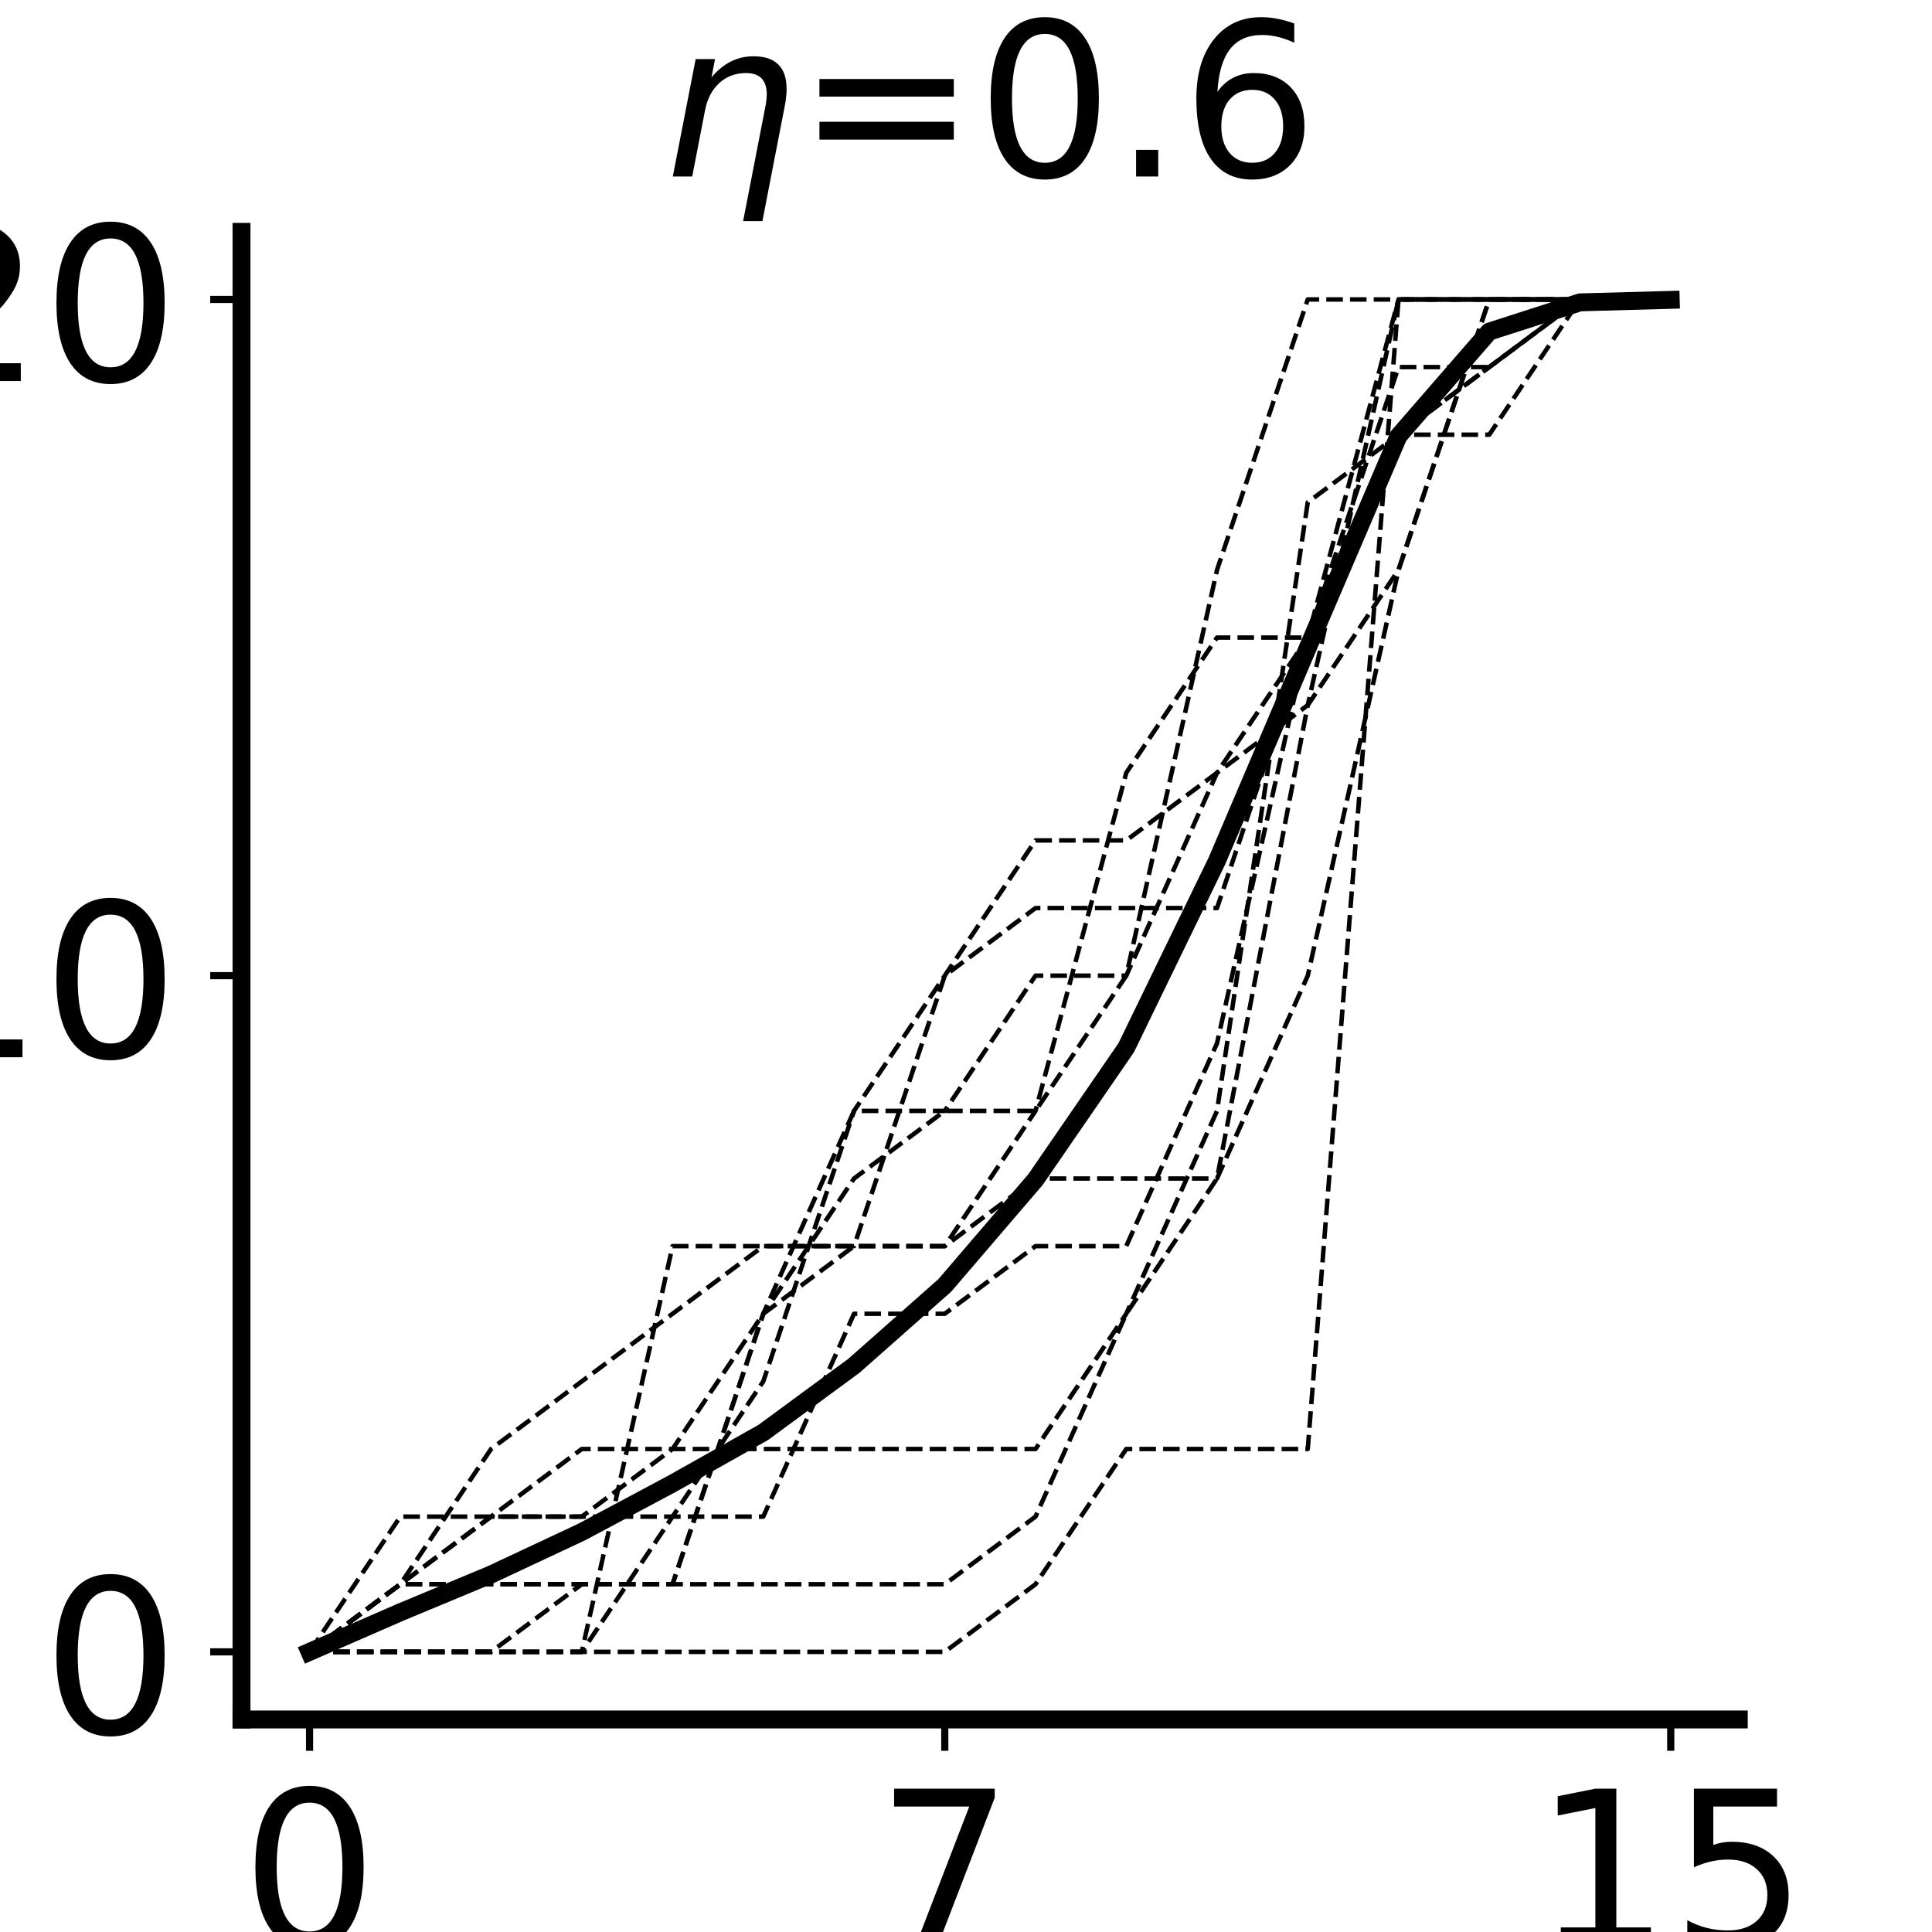
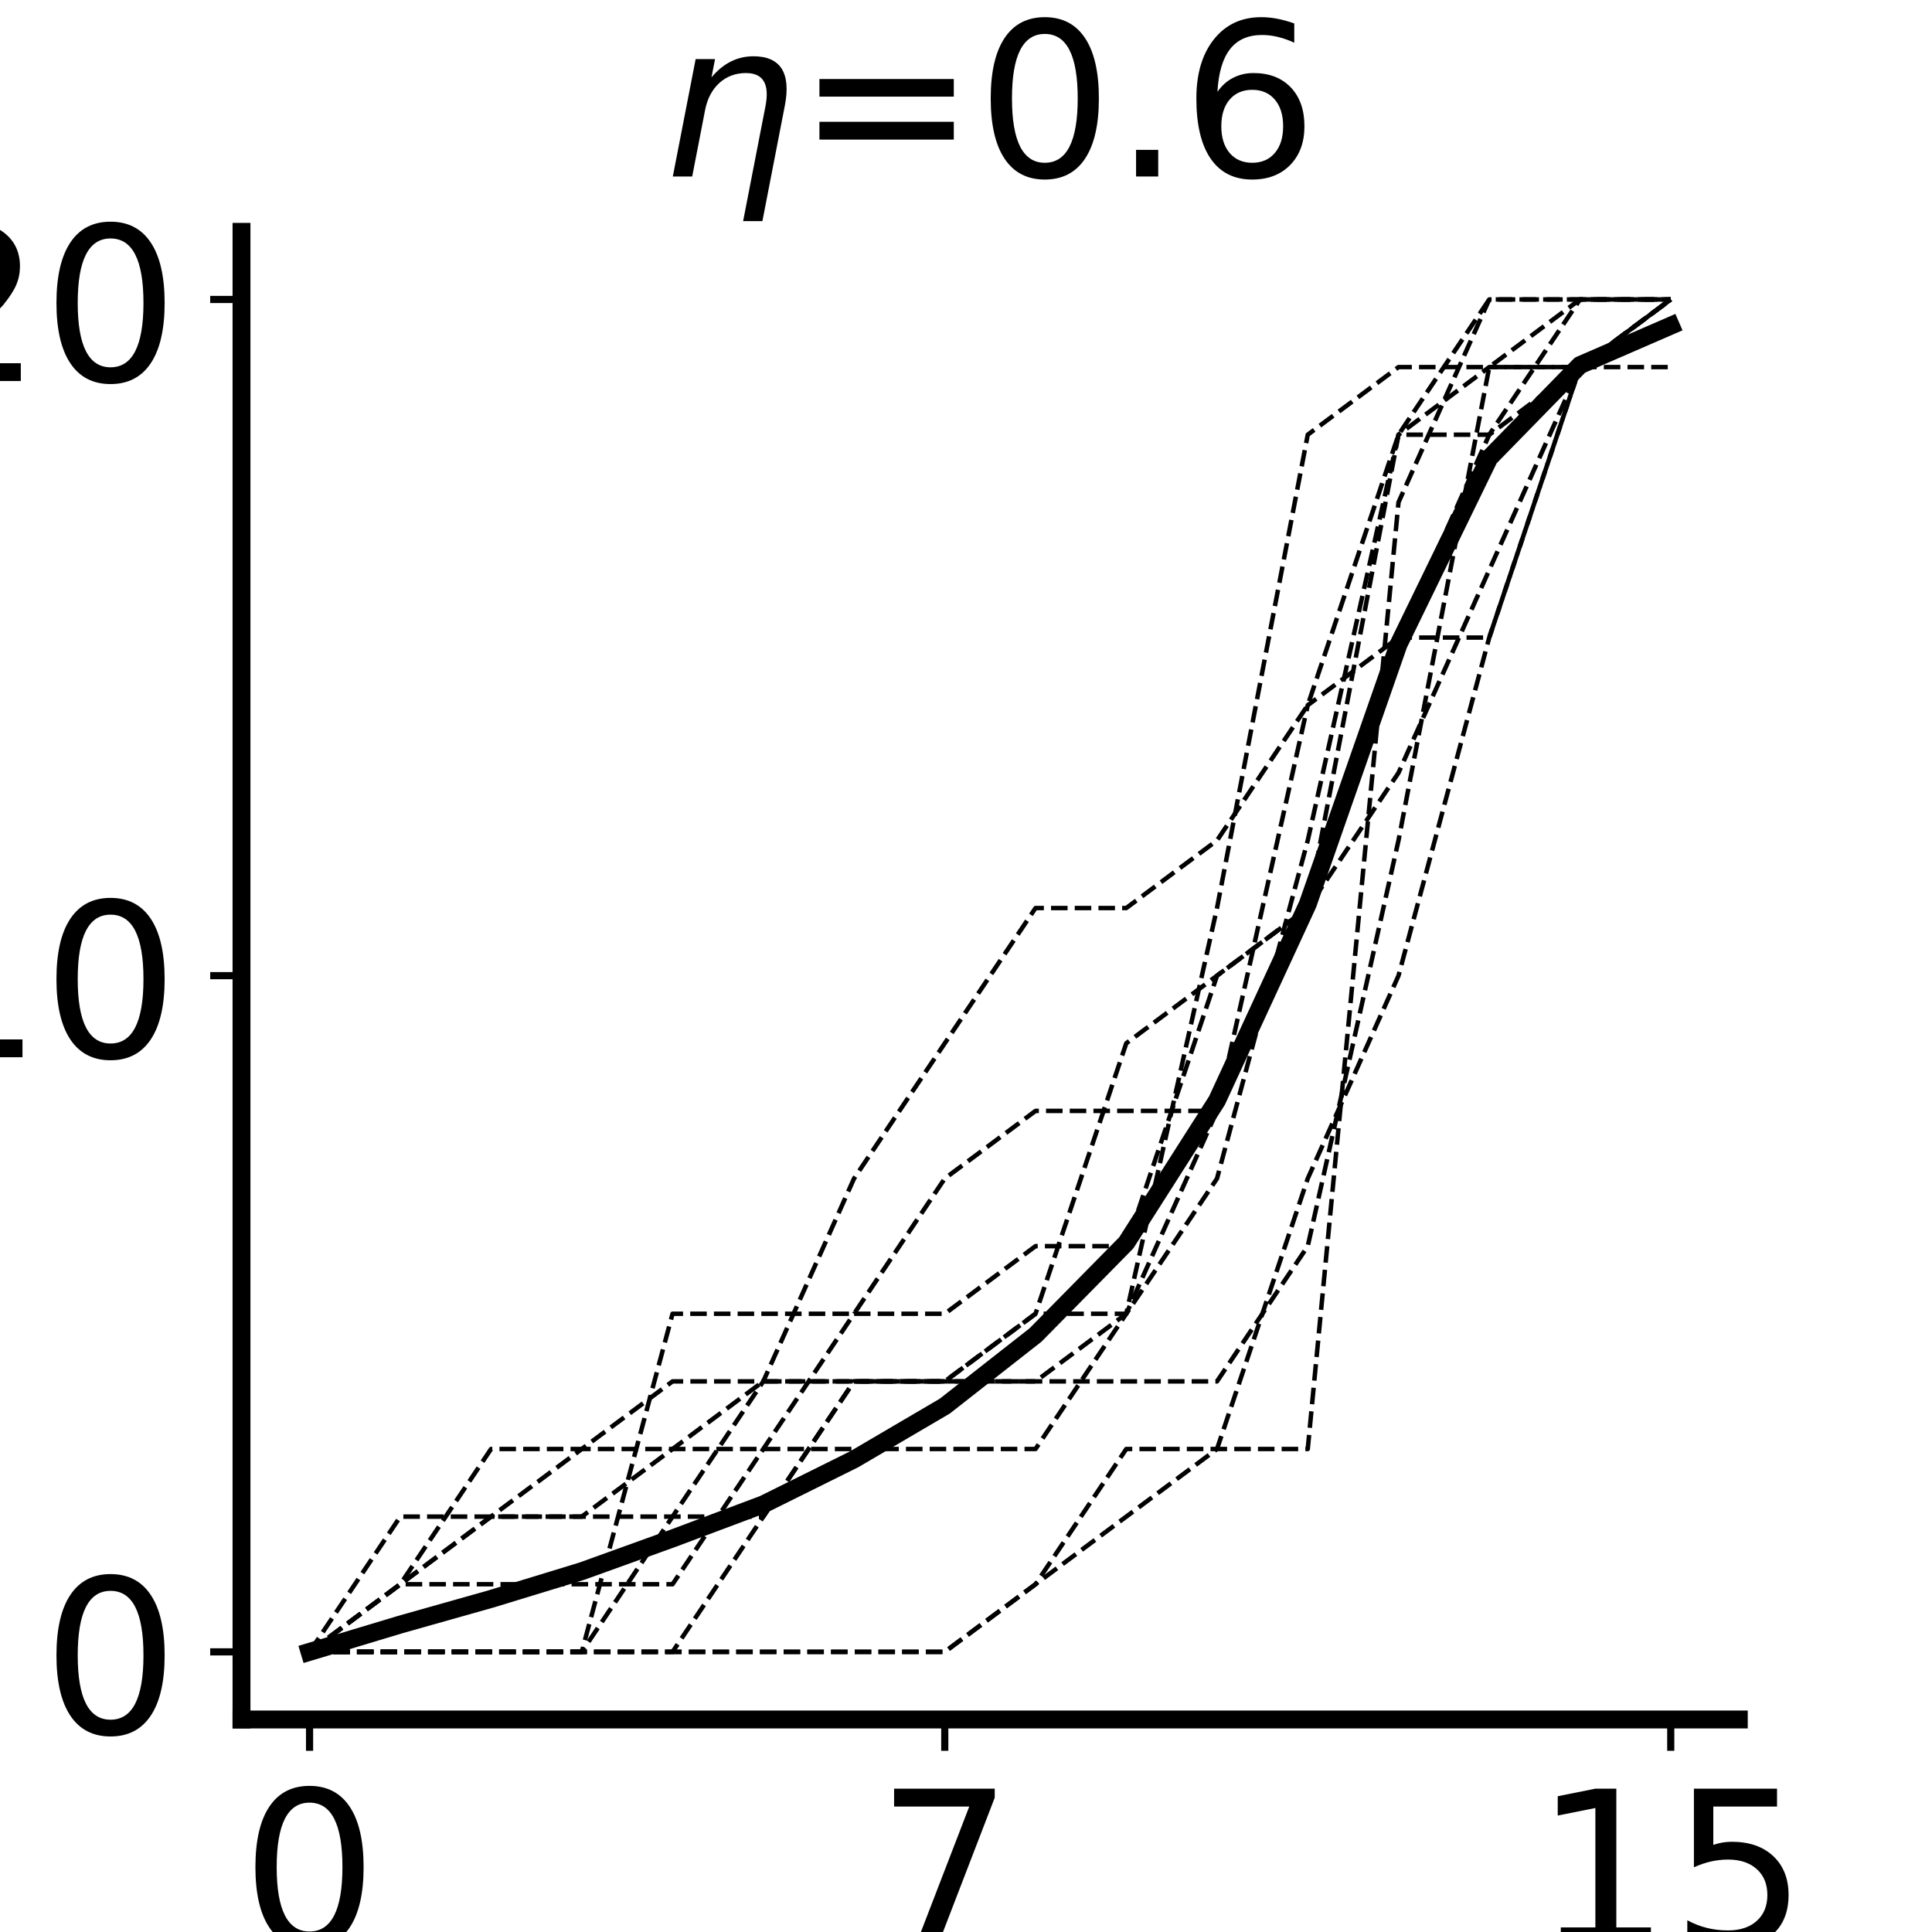
<svg xmlns="http://www.w3.org/2000/svg" xmlns:xlink="http://www.w3.org/1999/xlink" width="216pt" height="216pt" viewBox="0 0 216 216" version="1.1">
  <defs>
    <style type="text/css">*{stroke-linejoin: round; stroke-linecap: butt}</style>
  </defs>
  <g id="figure_1">
    <g id="patch_1">
      <path d="M 0 216  L 216 216  L 216 0  L 0 0  z " style="fill: #ffffff" />
    </g>
    <g id="axes_1">
      <g id="patch_2">
        <path d="M 27 192.24  L 194.4 192.24  L 194.4 25.92  L 27 25.92  z " style="fill: #ffffff" />
      </g>
      <g id="matplotlib.axis_1">
        <g id="xtick_1">
          <g id="line2d_1">
            <defs>
-               <path id="m99c1cf95af" d="M 0 0  L 0 3.5  " style="stroke: #000000; stroke-width: 0.8" />
-             </defs>
-             <g>
-               <use xlink:href="#m99c1cf95af" x="34.609" y="192.24" style="stroke: #000000; stroke-width: 0.8" />
+               <path id="m391a3695a9" d="M 0 0  L 0 3.5  " style="stroke: #000000; stroke-width: 0.8" />
+             </defs>
+             <g>
+               <use xlink:href="#m391a3695a9" x="34.609" y="192.24" style="stroke: #000000; stroke-width: 0.8" />
            </g>
          </g>
          <g id="text_1">
            <g transform="translate(26.97409 217.4762) scale(0.24 -0.24)">
              <defs>
                <path id="DejaVuSans-30" d="M 2034 4250  Q 1547 4250 1301 3770  Q 1056 3291 1056 2328  Q 1056 1369 1301 889  Q 1547 409 2034 409  Q 2525 409 2770 889  Q 3016 1369 3016 2328  Q 3016 3291 2770 3770  Q 2525 4250 2034 4250  z M 2034 4750  Q 2819 4750 3233 4129  Q 3647 3509 3647 2328  Q 3647 1150 3233 529  Q 2819 -91 2034 -91  Q 1250 -91 836 529  Q 422 1150 422 2328  Q 422 3509 836 4129  Q 1250 4750 2034 4750  z " transform="scale(0.015625)" />
              </defs>
              <use xlink:href="#DejaVuSans-30" />
            </g>
          </g>
        </g>
        <g id="xtick_2">
          <g id="line2d_2">
            <g>
-               <use xlink:href="#m99c1cf95af" x="105.627" y="192.24" style="stroke: #000000; stroke-width: 0.8" />
+               <use xlink:href="#m391a3695a9" x="105.627" y="192.24" style="stroke: #000000; stroke-width: 0.8" />
            </g>
          </g>
          <g id="text_2">
            <g transform="translate(97.99227 217.4762) scale(0.24 -0.24)">
              <defs>
                <path id="DejaVuSans-37" d="M 525 4666  L 3525 4666  L 3525 4397  L 1831 0  L 1172 0  L 2766 4134  L 525 4134  L 525 4666  z " transform="scale(0.015625)" />
              </defs>
              <use xlink:href="#DejaVuSans-37" />
            </g>
          </g>
        </g>
        <g id="xtick_3">
          <g id="line2d_3">
            <g>
-               <use xlink:href="#m99c1cf95af" x="186.791" y="192.24" style="stroke: #000000; stroke-width: 0.8" />
+               <use xlink:href="#m391a3695a9" x="186.791" y="192.24" style="stroke: #000000; stroke-width: 0.8" />
            </g>
          </g>
          <g id="text_3">
            <g transform="translate(171.5209 217.4762) scale(0.24 -0.24)">
              <defs>
                <path id="DejaVuSans-31" d="M 794 531  L 1825 531  L 1825 4091  L 703 3866  L 703 4441  L 1819 4666  L 2450 4666  L 2450 531  L 3481 531  L 3481 0  L 794 0  L 794 531  z " transform="scale(0.015625)" />
                <path id="DejaVuSans-35" d="M 691 4666  L 3169 4666  L 3169 4134  L 1269 4134  L 1269 2991  Q 1406 3038 1543 3061  Q 1681 3084 1819 3084  Q 2600 3084 3056 2656  Q 3513 2228 3513 1497  Q 3513 744 3044 326  Q 2575 -91 1722 -91  Q 1428 -91 1123 -41  Q 819 9 494 109  L 494 744  Q 775 591 1075 516  Q 1375 441 1709 441  Q 2250 441 2565 725  Q 2881 1009 2881 1497  Q 2881 1984 2565 2268  Q 2250 2553 1709 2553  Q 1456 2553 1204 2497  Q 953 2441 691 2322  L 691 4666  z " transform="scale(0.015625)" />
              </defs>
              <use xlink:href="#DejaVuSans-31" />
              <use xlink:href="#DejaVuSans-35" x="63.623" />
            </g>
          </g>
        </g>
        <g id="text_4">
          <g transform="translate(83.58938 244.7038) scale(0.24 -0.24)">
            <defs>
              <path id="DejaVuSans-74" d="M 1172 4494  L 1172 3500  L 2356 3500  L 2356 3053  L 1172 3053  L 1172 1153  Q 1172 725 1289 603  Q 1406 481 1766 481  L 2356 481  L 2356 0  L 1766 0  Q 1100 0 847 248  Q 594 497 594 1153  L 594 3053  L 172 3053  L 172 3500  L 594 3500  L 594 4494  L 1172 4494  z " transform="scale(0.015625)" />
              <path id="DejaVuSans-69" d="M 603 3500  L 1178 3500  L 1178 0  L 603 0  L 603 3500  z M 603 4863  L 1178 4863  L 1178 4134  L 603 4134  L 603 4863  z " transform="scale(0.015625)" />
              <path id="DejaVuSans-6d" d="M 3328 2828  Q 3544 3216 3844 3400  Q 4144 3584 4550 3584  Q 5097 3584 5394 3201  Q 5691 2819 5691 2113  L 5691 0  L 5113 0  L 5113 2094  Q 5113 2597 4934 2840  Q 4756 3084 4391 3084  Q 3944 3084 3684 2787  Q 3425 2491 3425 1978  L 3425 0  L 2847 0  L 2847 2094  Q 2847 2600 2669 2842  Q 2491 3084 2119 3084  Q 1678 3084 1418 2786  Q 1159 2488 1159 1978  L 1159 0  L 581 0  L 581 3500  L 1159 3500  L 1159 2956  Q 1356 3278 1631 3431  Q 1906 3584 2284 3584  Q 2666 3584 2933 3390  Q 3200 3197 3328 2828  z " transform="scale(0.015625)" />
              <path id="DejaVuSans-65" d="M 3597 1894  L 3597 1613  L 953 1613  Q 991 1019 1311 708  Q 1631 397 2203 397  Q 2534 397 2845 478  Q 3156 559 3463 722  L 3463 178  Q 3153 47 2828 -22  Q 2503 -91 2169 -91  Q 1331 -91 842 396  Q 353 884 353 1716  Q 353 2575 817 3079  Q 1281 3584 2069 3584  Q 2775 3584 3186 3129  Q 3597 2675 3597 1894  z M 3022 2063  Q 3016 2534 2758 2815  Q 2500 3097 2075 3097  Q 1594 3097 1305 2825  Q 1016 2553 972 2059  L 3022 2063  z " transform="scale(0.015625)" />
            </defs>
            <use xlink:href="#DejaVuSans-74" />
            <use xlink:href="#DejaVuSans-69" x="39.209" />
            <use xlink:href="#DejaVuSans-6d" x="66.992" />
            <use xlink:href="#DejaVuSans-65" x="164.404" />
          </g>
        </g>
      </g>
      <g id="matplotlib.axis_2">
        <g id="ytick_1">
          <g id="line2d_4">
            <defs>
-               <path id="m1c38930322" d="M 0 0  L -3.5 0  " style="stroke: #000000; stroke-width: 0.8" />
-             </defs>
-             <g>
-               <use xlink:href="#m1c38930322" x="27" y="184.68" style="stroke: #000000; stroke-width: 0.8" />
+               <path id="mc5b58909bc" d="M 0 0  L -3.5 0  " style="stroke: #000000; stroke-width: 0.8" />
+             </defs>
+             <g>
+               <use xlink:href="#mc5b58909bc" x="27" y="184.68" style="stroke: #000000; stroke-width: 0.8" />
            </g>
          </g>
          <g id="text_5">
            <g transform="translate(4.73 193.7981) scale(0.24 -0.24)">
              <use xlink:href="#DejaVuSans-30" />
            </g>
          </g>
        </g>
        <g id="ytick_2">
          <g id="line2d_5">
            <g>
-               <use xlink:href="#m1c38930322" x="27" y="109.08" style="stroke: #000000; stroke-width: 0.8" />
+               <use xlink:href="#mc5b58909bc" x="27" y="109.08" style="stroke: #000000; stroke-width: 0.8" />
            </g>
          </g>
          <g id="text_6">
            <g transform="translate(-10.54 118.1981) scale(0.24 -0.24)">
              <use xlink:href="#DejaVuSans-31" />
              <use xlink:href="#DejaVuSans-30" x="63.623" />
            </g>
          </g>
        </g>
        <g id="ytick_3">
          <g id="line2d_6">
            <g>
-               <use xlink:href="#m1c38930322" x="27" y="33.48" style="stroke: #000000; stroke-width: 0.8" />
+               <use xlink:href="#mc5b58909bc" x="27" y="33.48" style="stroke: #000000; stroke-width: 0.8" />
            </g>
          </g>
          <g id="text_7">
            <g transform="translate(-10.54 42.59813) scale(0.24 -0.24)">
              <defs>
                <path id="DejaVuSans-32" d="M 1228 531  L 3431 531  L 3431 0  L 469 0  L 469 531  Q 828 903 1448 1529  Q 2069 2156 2228 2338  Q 2531 2678 2651 2914  Q 2772 3150 2772 3378  Q 2772 3750 2511 3984  Q 2250 4219 1831 4219  Q 1534 4219 1204 4116  Q 875 4013 500 3803  L 500 4441  Q 881 4594 1212 4672  Q 1544 4750 1819 4750  Q 2544 4750 2975 4387  Q 3406 4025 3406 3419  Q 3406 3131 3298 2873  Q 3191 2616 2906 2266  Q 2828 2175 2409 1742  Q 1991 1309 1228 531  z " transform="scale(0.015625)" />
              </defs>
              <use xlink:href="#DejaVuSans-32" />
              <use xlink:href="#DejaVuSans-30" x="63.623" />
            </g>
          </g>
        </g>
        <g id="text_8">
          <g transform="translate(-46.406 191.8031) rotate(-90) scale(0.24 -0.24)">
            <defs>
              <path id="DejaVuSans-55" d="M 556 4666  L 1191 4666  L 1191 1831  Q 1191 1081 1462 751  Q 1734 422 2344 422  Q 2950 422 3222 751  Q 3494 1081 3494 1831  L 3494 4666  L 4128 4666  L 4128 1753  Q 4128 841 3676 375  Q 3225 -91 2344 -91  Q 1459 -91 1007 375  Q 556 841 556 1753  L 556 4666  z " transform="scale(0.015625)" />
              <path id="DejaVuSans-6e" d="M 3513 2113  L 3513 0  L 2938 0  L 2938 2094  Q 2938 2591 2744 2837  Q 2550 3084 2163 3084  Q 1697 3084 1428 2787  Q 1159 2491 1159 1978  L 1159 0  L 581 0  L 581 3500  L 1159 3500  L 1159 2956  Q 1366 3272 1645 3428  Q 1925 3584 2291 3584  Q 2894 3584 3203 3211  Q 3513 2838 3513 2113  z " transform="scale(0.015625)" />
              <path id="DejaVuSans-73" d="M 2834 3397  L 2834 2853  Q 2591 2978 2328 3040  Q 2066 3103 1784 3103  Q 1356 3103 1142 2972  Q 928 2841 928 2578  Q 928 2378 1081 2264  Q 1234 2150 1697 2047  L 1894 2003  Q 2506 1872 2764 1633  Q 3022 1394 3022 966  Q 3022 478 2636 193  Q 2250 -91 1575 -91  Q 1294 -91 989 -36  Q 684 19 347 128  L 347 722  Q 666 556 975 473  Q 1284 391 1588 391  Q 1994 391 2212 530  Q 2431 669 2431 922  Q 2431 1156 2273 1281  Q 2116 1406 1581 1522  L 1381 1569  Q 847 1681 609 1914  Q 372 2147 372 2553  Q 372 3047 722 3315  Q 1072 3584 1716 3584  Q 2034 3584 2315 3537  Q 2597 3491 2834 3397  z " transform="scale(0.015625)" />
              <path id="DejaVuSans-20" transform="scale(0.015625)" />
              <path id="DejaVuSans-6f" d="M 1959 3097  Q 1497 3097 1228 2736  Q 959 2375 959 1747  Q 959 1119 1226 758  Q 1494 397 1959 397  Q 2419 397 2687 759  Q 2956 1122 2956 1747  Q 2956 2369 2687 2733  Q 2419 3097 1959 3097  z M 1959 3584  Q 2709 3584 3137 3096  Q 3566 2609 3566 1747  Q 3566 888 3137 398  Q 2709 -91 1959 -91  Q 1206 -91 779 398  Q 353 888 353 1747  Q 353 2609 779 3096  Q 1206 3584 1959 3584  z " transform="scale(0.015625)" />
              <path id="DejaVuSans-66" d="M 2375 4863  L 2375 4384  L 1825 4384  Q 1516 4384 1395 4259  Q 1275 4134 1275 3809  L 1275 3500  L 2222 3500  L 2222 3053  L 1275 3053  L 1275 0  L 697 0  L 697 3053  L 147 3053  L 147 3500  L 697 3500  L 697 3744  Q 697 4328 969 4595  Q 1241 4863 1831 4863  L 2375 4863  z " transform="scale(0.015625)" />
              <path id="DejaVuSans-77" d="M 269 3500  L 844 3500  L 1563 769  L 2278 3500  L 2956 3500  L 3675 769  L 4391 3500  L 4966 3500  L 4050 0  L 3372 0  L 2619 2869  L 1863 0  L 1184 0  L 269 3500  z " transform="scale(0.015625)" />
              <path id="DejaVuSans-72" d="M 2631 2963  Q 2534 3019 2420 3045  Q 2306 3072 2169 3072  Q 1681 3072 1420 2755  Q 1159 2438 1159 1844  L 1159 0  L 581 0  L 581 3500  L 1159 3500  L 1159 2956  Q 1341 3275 1631 3429  Q 1922 3584 2338 3584  Q 2397 3584 2469 3576  Q 2541 3569 2628 3553  L 2631 2963  z " transform="scale(0.015625)" />
              <path id="DejaVuSans-6b" d="M 581 4863  L 1159 4863  L 1159 1991  L 2875 3500  L 3609 3500  L 1753 1863  L 3688 0  L 2938 0  L 1159 1709  L 1159 0  L 581 0  L 581 4863  z " transform="scale(0.015625)" />
            </defs>
            <use xlink:href="#DejaVuSans-55" />
            <use xlink:href="#DejaVuSans-6e" x="73.193" />
            <use xlink:href="#DejaVuSans-69" x="136.572" />
            <use xlink:href="#DejaVuSans-74" x="164.355" />
            <use xlink:href="#DejaVuSans-73" x="203.564" />
            <use xlink:href="#DejaVuSans-20" x="255.664" />
            <use xlink:href="#DejaVuSans-6f" x="287.451" />
            <use xlink:href="#DejaVuSans-66" x="348.633" />
            <use xlink:href="#DejaVuSans-20" x="383.838" />
            <use xlink:href="#DejaVuSans-77" x="415.625" />
            <use xlink:href="#DejaVuSans-6f" x="497.412" />
            <use xlink:href="#DejaVuSans-72" x="558.594" />
            <use xlink:href="#DejaVuSans-6b" x="599.707" />
            <use xlink:href="#DejaVuSans-20" x="657.617" />
          </g>
          <g transform="translate(-19.53125 176.565) rotate(-90) scale(0.24 -0.24)">
            <defs>
              <path id="DejaVuSans-63" d="M 3122 3366  L 3122 2828  Q 2878 2963 2633 3030  Q 2388 3097 2138 3097  Q 1578 3097 1268 2742  Q 959 2388 959 1747  Q 959 1106 1268 751  Q 1578 397 2138 397  Q 2388 397 2633 464  Q 2878 531 3122 666  L 3122 134  Q 2881 22 2623 -34  Q 2366 -91 2075 -91  Q 1284 -91 818 406  Q 353 903 353 1747  Q 353 2603 823 3093  Q 1294 3584 2113 3584  Q 2378 3584 2631 3529  Q 2884 3475 3122 3366  z " transform="scale(0.015625)" />
              <path id="DejaVuSans-70" d="M 1159 525  L 1159 -1331  L 581 -1331  L 581 3500  L 1159 3500  L 1159 2969  Q 1341 3281 1617 3432  Q 1894 3584 2278 3584  Q 2916 3584 3314 3078  Q 3713 2572 3713 1747  Q 3713 922 3314 415  Q 2916 -91 2278 -91  Q 1894 -91 1617 61  Q 1341 213 1159 525  z M 3116 1747  Q 3116 2381 2855 2742  Q 2594 3103 2138 3103  Q 1681 3103 1420 2742  Q 1159 2381 1159 1747  Q 1159 1113 1420 752  Q 1681 391 2138 391  Q 2594 391 2855 752  Q 3116 1113 3116 1747  z " transform="scale(0.015625)" />
              <path id="DejaVuSans-6c" d="M 603 4863  L 1178 4863  L 1178 0  L 603 0  L 603 4863  z " transform="scale(0.015625)" />
              <path id="DejaVuSans-64" d="M 2906 2969  L 2906 4863  L 3481 4863  L 3481 0  L 2906 0  L 2906 525  Q 2725 213 2448 61  Q 2172 -91 1784 -91  Q 1150 -91 751 415  Q 353 922 353 1747  Q 353 2572 751 3078  Q 1150 3584 1784 3584  Q 2172 3584 2448 3432  Q 2725 3281 2906 2969  z M 947 1747  Q 947 1113 1208 752  Q 1469 391 1925 391  Q 2381 391 2643 752  Q 2906 1113 2906 1747  Q 2906 2381 2643 2742  Q 2381 3103 1925 3103  Q 1469 3103 1208 2742  Q 947 2381 947 1747  z " transform="scale(0.015625)" />
            </defs>
            <use xlink:href="#DejaVuSans-20" />
            <use xlink:href="#DejaVuSans-63" x="31.787" />
            <use xlink:href="#DejaVuSans-6f" x="86.768" />
            <use xlink:href="#DejaVuSans-6d" x="147.949" />
            <use xlink:href="#DejaVuSans-70" x="245.361" />
            <use xlink:href="#DejaVuSans-6c" x="308.838" />
            <use xlink:href="#DejaVuSans-65" x="336.621" />
            <use xlink:href="#DejaVuSans-74" x="398.145" />
            <use xlink:href="#DejaVuSans-65" x="437.354" />
            <use xlink:href="#DejaVuSans-64" x="498.877" />
          </g>
        </g>
      </g>
      <g id="line2d_7">
-         <path d="M 34.609 184.68  L 44.755 180.257  L 54.9 176.031  L 65.045 171.276  L 75.191 165.856  L 85.336 160.148  L 95.482 152.686  L 105.627 143.712  L 115.773 131.873  L 125.918 117.124  L 136.064 96.228  L 146.209 72.429  L 156.355 48.751  L 166.5 37.071  L 176.645 33.805  L 186.791 33.525  " clip-path="url(#p1a58cf80cd)" style="fill: none; stroke: #000000; stroke-width: 2; stroke-linecap: square" />
+         <path d="M 34.609 184.68  L 44.755 181.626  L 54.9 178.761  L 65.045 175.661  L 75.191 172.002  L 85.336 168.192  L 95.482 163.157  L 105.627 157.207  L 115.773 149.254  L 125.918 138.95  L 136.064 123.036  L 146.209 101.082  L 156.355 72.051  L 166.5 51.208  L 176.645 40.821  L 186.791 36.413  " clip-path="url(#pfa5773a595)" style="fill: none; stroke: #000000; stroke-width: 2; stroke-linecap: square" />
      </g>
      <g id="line2d_8">
-         <path d="M 34.609 184.68  L 44.755 177.12  L 54.9 169.56  L 65.045 162  L 75.191 162  L 85.336 162  L 95.482 162  L 105.627 162  L 115.773 162  L 125.918 146.88  L 136.064 124.2  L 146.209 56.16  L 156.355 48.6  L 166.5 41.04  L 176.645 33.48  L 186.791 33.48  " clip-path="url(#p1a58cf80cd)" style="fill: none; stroke-dasharray: 1.85,0.8; stroke-dashoffset: 0; stroke: #000000; stroke-width: 0.5" />
+         <path d="M 34.609 184.68  L 44.755 177.12  L 54.9 169.56  L 65.045 162  L 75.191 162  L 85.336 162  L 95.482 162  L 105.627 162  L 115.773 162  L 125.918 146.88  L 136.064 124.2  L 146.209 78.84  L 156.355 71.28  L 166.5 48.6  L 176.645 33.48  L 186.791 33.48  " clip-path="url(#pfa5773a595)" style="fill: none; stroke-dasharray: 1.85,0.8; stroke-dashoffset: 0; stroke: #000000; stroke-width: 0.5" />
      </g>
      <g id="line2d_9">
-         <path d="M 34.609 184.68  L 44.755 169.56  L 54.9 169.56  L 65.045 169.56  L 75.191 169.56  L 85.336 154.44  L 95.482 124.2  L 105.627 109.08  L 115.773 93.96  L 125.918 93.96  L 136.064 86.4  L 146.209 71.28  L 156.355 33.48  L 166.5 33.48  L 176.645 33.48  L 186.791 33.48  " clip-path="url(#p1a58cf80cd)" style="fill: none; stroke-dasharray: 1.85,0.8; stroke-dashoffset: 0; stroke: #000000; stroke-width: 0.5" />
+         <path d="M 34.609 184.68  L 44.755 169.56  L 54.9 169.56  L 65.045 169.56  L 75.191 169.56  L 85.336 154.44  L 95.482 131.76  L 105.627 116.64  L 115.773 101.52  L 125.918 101.52  L 136.064 93.96  L 146.209 78.84  L 156.355 48.6  L 166.5 33.48  L 176.645 33.48  L 186.791 33.48  " clip-path="url(#pfa5773a595)" style="fill: none; stroke-dasharray: 1.85,0.8; stroke-dashoffset: 0; stroke: #000000; stroke-width: 0.5" />
      </g>
      <g id="line2d_10">
-         <path d="M 34.609 184.68  L 44.755 177.12  L 54.9 162  L 65.045 154.44  L 75.191 146.88  L 85.336 139.32  L 95.482 139.32  L 105.627 139.32  L 115.773 124.2  L 125.918 86.4  L 136.064 71.28  L 146.209 71.28  L 156.355 48.6  L 166.5 48.6  L 176.645 33.48  L 186.791 33.48  " clip-path="url(#p1a58cf80cd)" style="fill: none; stroke-dasharray: 1.85,0.8; stroke-dashoffset: 0; stroke: #000000; stroke-width: 0.5" />
+         <path d="M 34.609 184.68  L 44.755 177.12  L 54.9 162  L 65.045 162  L 75.191 154.44  L 85.336 154.44  L 95.482 154.44  L 105.627 154.44  L 115.773 146.88  L 125.918 116.64  L 136.064 109.08  L 146.209 101.52  L 156.355 71.28  L 166.5 71.28  L 176.645 41.04  L 186.791 41.04  " clip-path="url(#pfa5773a595)" style="fill: none; stroke-dasharray: 1.85,0.8; stroke-dashoffset: 0; stroke: #000000; stroke-width: 0.5" />
      </g>
      <g id="line2d_11">
-         <path d="M 34.609 184.68  L 44.755 184.68  L 54.9 184.68  L 65.045 184.68  L 75.191 139.32  L 85.336 139.32  L 95.482 139.32  L 105.627 109.08  L 115.773 101.52  L 125.918 101.52  L 136.064 101.52  L 146.209 71.28  L 156.355 48.6  L 166.5 41.04  L 176.645 33.48  L 186.791 33.48  " clip-path="url(#p1a58cf80cd)" style="fill: none; stroke-dasharray: 1.85,0.8; stroke-dashoffset: 0; stroke: #000000; stroke-width: 0.5" />
+         <path d="M 34.609 184.68  L 44.755 184.68  L 54.9 184.68  L 65.045 184.68  L 75.191 146.88  L 85.336 146.88  L 95.482 146.88  L 105.627 131.76  L 115.773 124.2  L 125.918 124.2  L 136.064 124.2  L 146.209 101.52  L 156.355 86.4  L 166.5 63.72  L 176.645 41.04  L 186.791 33.48  " clip-path="url(#pfa5773a595)" style="fill: none; stroke-dasharray: 1.85,0.8; stroke-dashoffset: 0; stroke: #000000; stroke-width: 0.5" />
      </g>
      <g id="line2d_12">
-         <path d="M 34.609 184.68  L 44.755 184.68  L 54.9 184.68  L 65.045 184.68  L 75.191 169.56  L 85.336 169.56  L 95.482 146.88  L 105.627 146.88  L 115.773 139.32  L 125.918 139.32  L 136.064 116.64  L 146.209 71.28  L 156.355 41.04  L 166.5 41.04  L 176.645 33.48  L 186.791 33.48  " clip-path="url(#p1a58cf80cd)" style="fill: none; stroke-dasharray: 1.85,0.8; stroke-dashoffset: 0; stroke: #000000; stroke-width: 0.5" />
+         <path d="M 34.609 184.68  L 44.755 184.68  L 54.9 184.68  L 65.045 184.68  L 75.191 169.56  L 85.336 169.56  L 95.482 154.44  L 105.627 154.44  L 115.773 146.88  L 125.918 146.88  L 136.064 131.76  L 146.209 93.96  L 156.355 48.6  L 166.5 48.6  L 176.645 41.04  L 186.791 33.48  " clip-path="url(#pfa5773a595)" style="fill: none; stroke-dasharray: 1.85,0.8; stroke-dashoffset: 0; stroke: #000000; stroke-width: 0.5" />
      </g>
      <g id="line2d_13">
-         <path d="M 34.609 184.68  L 44.755 184.68  L 54.9 184.68  L 65.045 177.12  L 75.191 177.12  L 85.336 146.88  L 95.482 131.76  L 105.627 124.2  L 115.773 124.2  L 125.918 109.08  L 136.064 63.72  L 146.209 33.48  L 156.355 33.48  L 166.5 33.48  L 176.645 33.48  L 186.791 33.48  " clip-path="url(#p1a58cf80cd)" style="fill: none; stroke-dasharray: 1.85,0.8; stroke-dashoffset: 0; stroke: #000000; stroke-width: 0.5" />
+         <path d="M 34.609 184.68  L 44.755 184.68  L 54.9 184.68  L 65.045 184.68  L 75.191 184.68  L 85.336 169.56  L 95.482 154.44  L 105.627 154.44  L 115.773 154.44  L 125.918 146.88  L 136.064 101.52  L 146.209 48.6  L 156.355 41.04  L 166.5 41.04  L 176.645 41.04  L 186.791 33.48  " clip-path="url(#pfa5773a595)" style="fill: none; stroke-dasharray: 1.85,0.8; stroke-dashoffset: 0; stroke: #000000; stroke-width: 0.5" />
      </g>
      <g id="line2d_14">
-         <path d="M 34.609 184.68  L 44.755 177.12  L 54.9 177.12  L 65.045 177.12  L 75.191 177.12  L 85.336 146.88  L 95.482 124.2  L 105.627 124.2  L 115.773 109.08  L 125.918 109.08  L 136.064 86.4  L 146.209 78.84  L 156.355 33.48  L 166.5 33.48  L 176.645 33.48  L 186.791 33.48  " clip-path="url(#p1a58cf80cd)" style="fill: none; stroke-dasharray: 1.85,0.8; stroke-dashoffset: 0; stroke: #000000; stroke-width: 0.5" />
+         <path d="M 34.609 184.68  L 44.755 177.12  L 54.9 177.12  L 65.045 177.12  L 75.191 177.12  L 85.336 162  L 95.482 146.88  L 105.627 146.88  L 115.773 139.32  L 125.918 139.32  L 136.064 109.08  L 146.209 101.52  L 156.355 48.6  L 166.5 41.04  L 176.645 41.04  L 186.791 33.48  " clip-path="url(#pfa5773a595)" style="fill: none; stroke-dasharray: 1.85,0.8; stroke-dashoffset: 0; stroke: #000000; stroke-width: 0.5" />
      </g>
      <g id="line2d_15">
-         <path d="M 34.609 184.68  L 44.755 177.12  L 54.9 177.12  L 65.045 177.12  L 75.191 177.12  L 85.336 177.12  L 95.482 177.12  L 105.627 177.12  L 115.773 169.56  L 125.918 146.88  L 136.064 131.76  L 146.209 78.84  L 156.355 63.72  L 166.5 33.48  L 176.645 33.48  L 186.791 33.48  " clip-path="url(#p1a58cf80cd)" style="fill: none; stroke-dasharray: 1.85,0.8; stroke-dashoffset: 0; stroke: #000000; stroke-width: 0.5" />
+         <path d="M 34.609 184.68  L 44.755 184.68  L 54.9 184.68  L 65.045 184.68  L 75.191 184.68  L 85.336 184.68  L 95.482 184.68  L 105.627 184.68  L 115.773 177.12  L 125.918 169.56  L 136.064 162  L 146.209 131.76  L 156.355 109.08  L 166.5 71.28  L 176.645 41.04  L 186.791 33.48  " clip-path="url(#pfa5773a595)" style="fill: none; stroke-dasharray: 1.85,0.8; stroke-dashoffset: 0; stroke: #000000; stroke-width: 0.5" />
      </g>
      <g id="line2d_16">
-         <path d="M 34.609 184.68  L 44.755 184.68  L 54.9 184.68  L 65.045 184.68  L 75.191 184.68  L 85.336 184.68  L 95.482 184.68  L 105.627 184.68  L 115.773 177.12  L 125.918 162  L 136.064 162  L 146.209 162  L 156.355 33.48  L 166.5 33.48  L 176.645 33.48  L 186.791 33.48  " clip-path="url(#p1a58cf80cd)" style="fill: none; stroke-dasharray: 1.85,0.8; stroke-dashoffset: 0; stroke: #000000; stroke-width: 0.5" />
+         <path d="M 34.609 184.68  L 44.755 184.68  L 54.9 184.68  L 65.045 184.68  L 75.191 184.68  L 85.336 184.68  L 95.482 184.68  L 105.627 184.68  L 115.773 177.12  L 125.918 162  L 136.064 162  L 146.209 162  L 156.355 56.16  L 166.5 33.48  L 176.645 33.48  L 186.791 33.48  " clip-path="url(#pfa5773a595)" style="fill: none; stroke-dasharray: 1.85,0.8; stroke-dashoffset: 0; stroke: #000000; stroke-width: 0.5" />
      </g>
      <g id="line2d_17">
-         <path d="M 34.609 184.68  L 44.755 177.12  L 54.9 169.56  L 65.045 169.56  L 75.191 162  L 85.336 146.88  L 95.482 139.32  L 105.627 139.32  L 115.773 131.76  L 125.918 131.76  L 136.064 131.76  L 146.209 109.08  L 156.355 63.72  L 166.5 33.48  L 176.645 33.48  L 186.791 33.48  " clip-path="url(#p1a58cf80cd)" style="fill: none; stroke-dasharray: 1.85,0.8; stroke-dashoffset: 0; stroke: #000000; stroke-width: 0.5" />
+         <path d="M 34.609 184.68  L 44.755 177.12  L 54.9 169.56  L 65.045 169.56  L 75.191 162  L 85.336 154.44  L 95.482 154.44  L 105.627 154.44  L 115.773 154.44  L 125.918 154.44  L 136.064 154.44  L 146.209 139.32  L 156.355 93.96  L 166.5 41.04  L 176.645 33.48  L 186.791 33.48  " clip-path="url(#pfa5773a595)" style="fill: none; stroke-dasharray: 1.85,0.8; stroke-dashoffset: 0; stroke: #000000; stroke-width: 0.5" />
      </g>
      <g id="patch_3">
        <path d="M 27 192.24  L 27 25.92  " style="fill: none; stroke: #000000; stroke-width: 2; stroke-linejoin: miter; stroke-linecap: square" />
      </g>
      <g id="patch_4">
        <path d="M 27 192.24  L 194.4 192.24  " style="fill: none; stroke: #000000; stroke-width: 2; stroke-linejoin: miter; stroke-linecap: square" />
      </g>
      <g id="text_9">
        <g transform="translate(73.86 19.92) scale(0.24 -0.24)">
          <defs>
            <path id="DejaVuSans-Oblique-3b7" d="M 3703 2113  L 3034 -1331  L 2459 -1331  L 3125 2094  Q 3222 2591 3075 2838  Q 2931 3084 2544 3084  Q 2078 3084 1750 2788  Q 1425 2491 1325 1978  L 941 0  L 363 0  L 1044 3500  L 1622 3500  L 1516 2956  Q 1781 3272 2094 3428  Q 2403 3584 2769 3584  Q 3372 3584 3609 3213  Q 3844 2838 3703 2113  z " transform="scale(0.015625)" />
            <path id="DejaVuSans-3d" d="M 678 2906  L 4684 2906  L 4684 2381  L 678 2381  L 678 2906  z M 678 1631  L 4684 1631  L 4684 1100  L 678 1100  L 678 1631  z " transform="scale(0.015625)" />
            <path id="DejaVuSans-2e" d="M 684 794  L 1344 794  L 1344 0  L 684 0  L 684 794  z " transform="scale(0.015625)" />
            <path id="DejaVuSans-36" d="M 2113 2584  Q 1688 2584 1439 2293  Q 1191 2003 1191 1497  Q 1191 994 1439 701  Q 1688 409 2113 409  Q 2538 409 2786 701  Q 3034 994 3034 1497  Q 3034 2003 2786 2293  Q 2538 2584 2113 2584  z M 3366 4563  L 3366 3988  Q 3128 4100 2886 4159  Q 2644 4219 2406 4219  Q 1781 4219 1451 3797  Q 1122 3375 1075 2522  Q 1259 2794 1537 2939  Q 1816 3084 2150 3084  Q 2853 3084 3261 2657  Q 3669 2231 3669 1497  Q 3669 778 3244 343  Q 2819 -91 2113 -91  Q 1303 -91 875 529  Q 447 1150 447 2328  Q 447 3434 972 4092  Q 1497 4750 2381 4750  Q 2619 4750 2861 4703  Q 3103 4656 3366 4563  z " transform="scale(0.015625)" />
          </defs>
          <use xlink:href="#DejaVuSans-Oblique-3b7" transform="translate(0 0.78125)" />
          <use xlink:href="#DejaVuSans-3d" transform="translate(63.37891 0.78125)" />
          <use xlink:href="#DejaVuSans-30" transform="translate(147.168 0.78125)" />
          <use xlink:href="#DejaVuSans-2e" transform="translate(210.791 0.78125)" />
          <use xlink:href="#DejaVuSans-36" transform="translate(242.5781 0.78125)" />
        </g>
      </g>
    </g>
  </g>
  <defs>
-     <clipPath id="p1a58cf80cd">
+     <clipPath id="pfa5773a595">
      <rect x="27" y="25.92" width="167.4" height="166.32" />
    </clipPath>
  </defs>
</svg>
